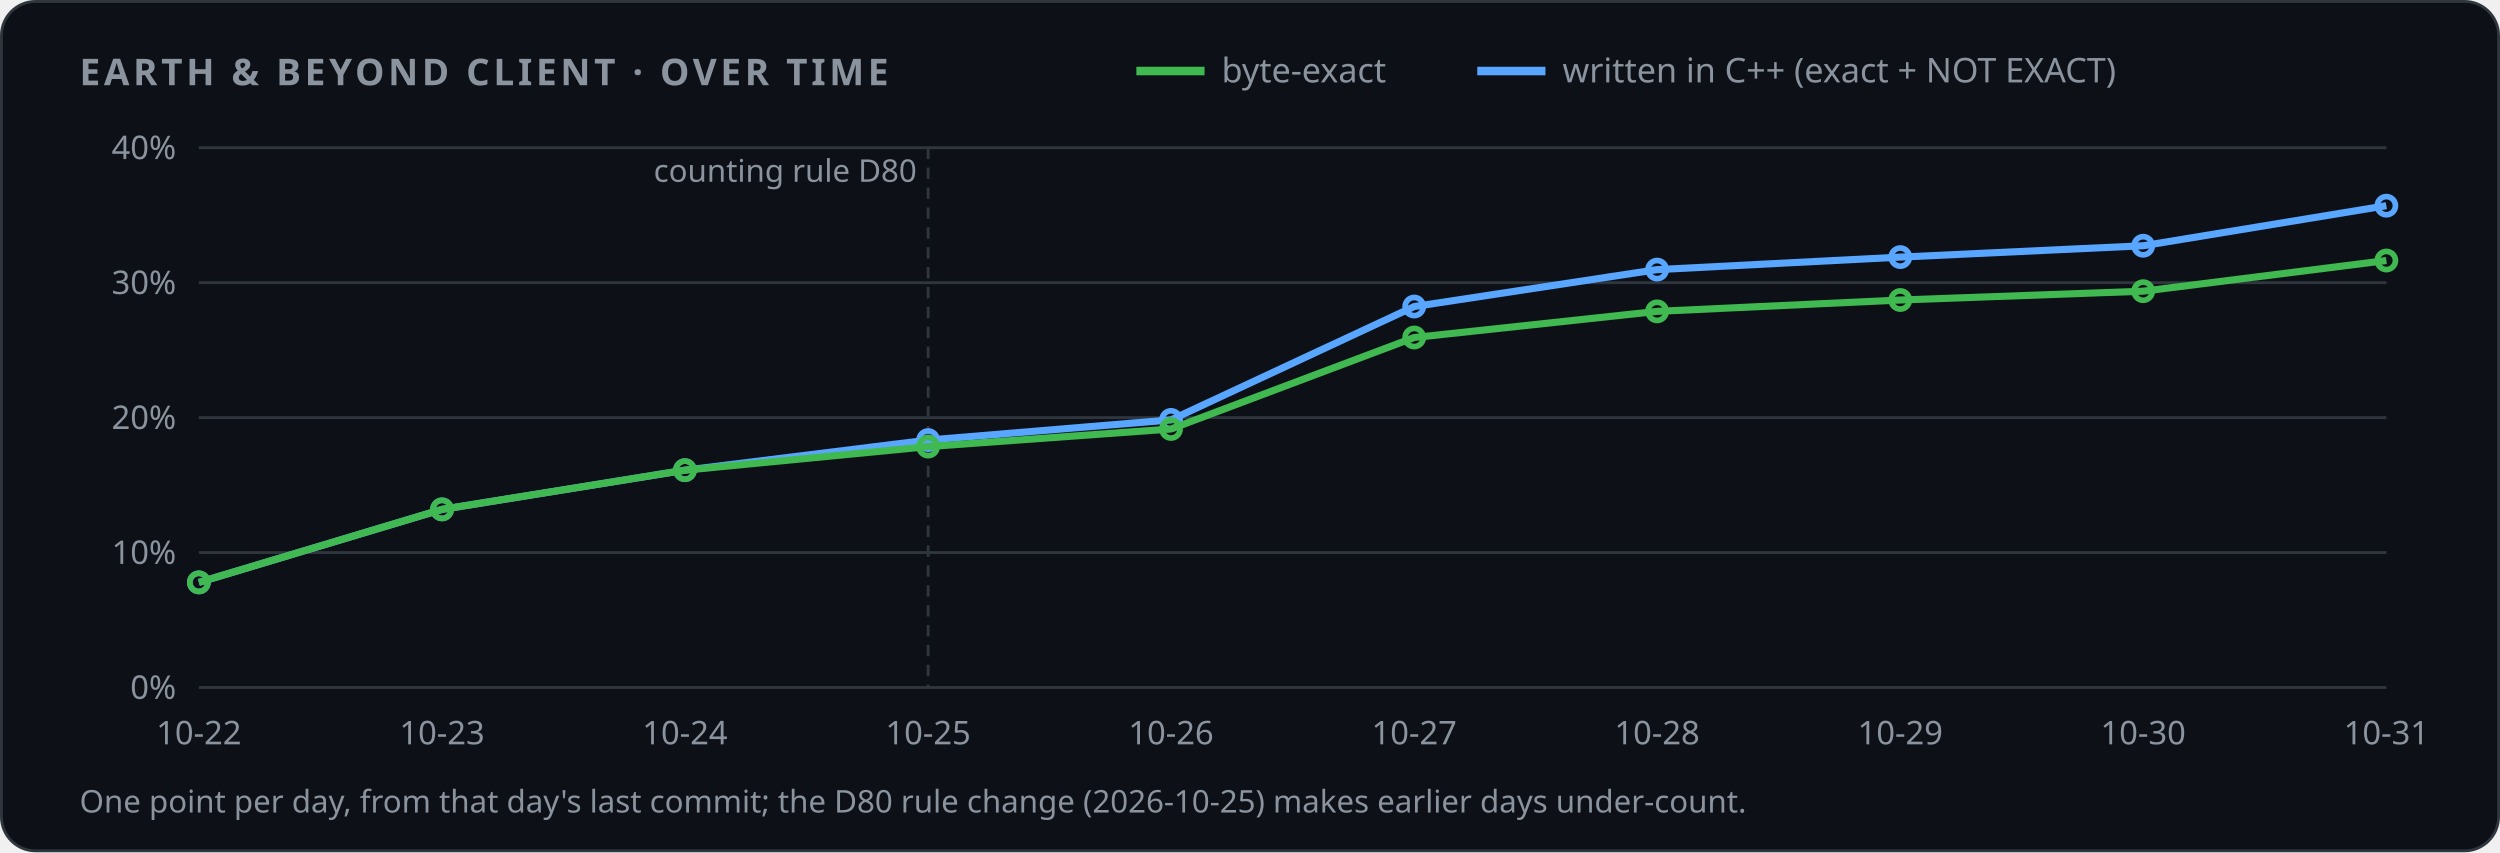
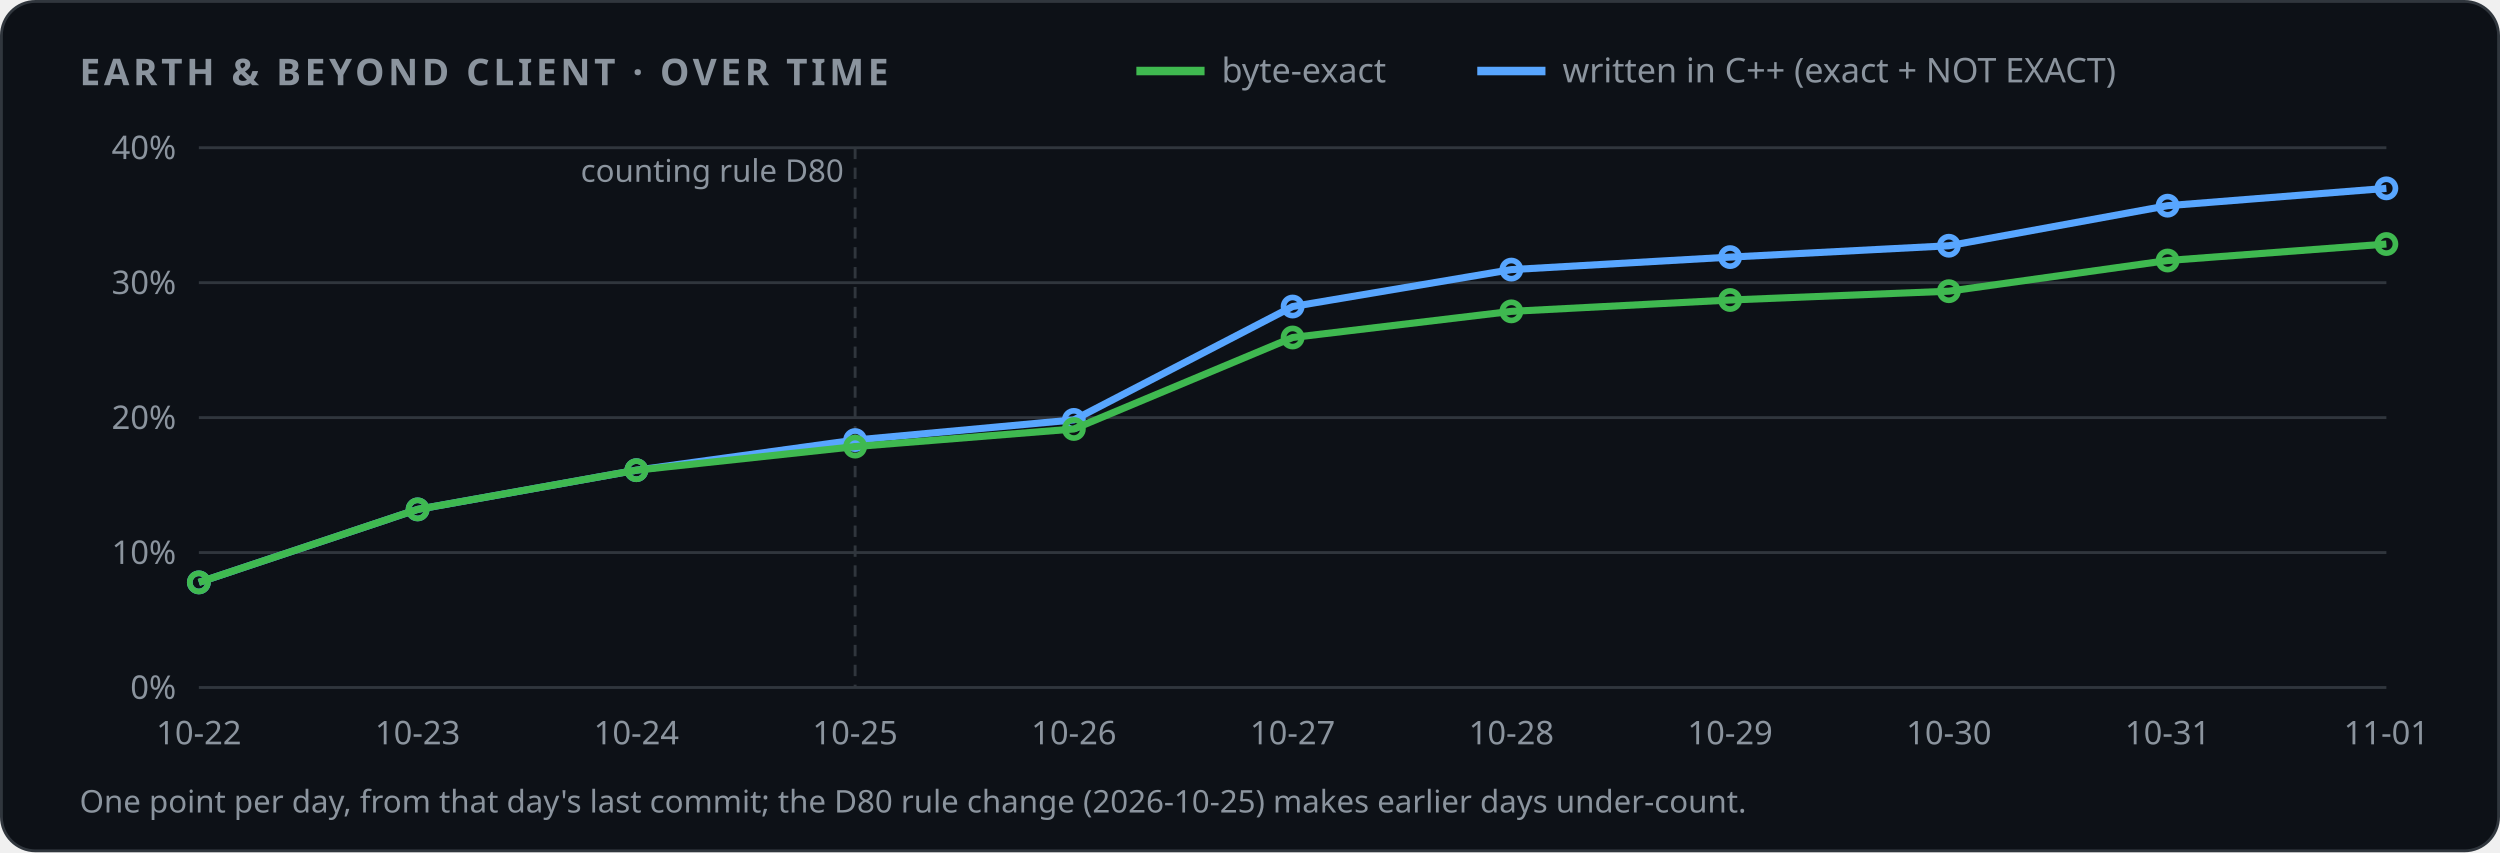
<svg xmlns="http://www.w3.org/2000/svg" width="880" height="300" viewBox="0 0 880 300" role="img" aria-labelledby="title desc">
  <style>
    .card { fill: #0d1117; stroke: #30363d; } .strong { fill: #f0f6fc; } .muted { fill: #8b949e; }
    .grid { stroke: #30363d; } .up { fill: #3fb950; } .down { fill: #f85149; }
    .s-exact { fill: #3fb950; } .s-notexact { fill: #d29922; } .s-stub { fill: #a371f7; }
    .s-third { fill: #238636; } .s-linker { fill: #1b4d2b; } .s-unattr { fill: #30363d; }
    .l-exact { stroke: #3fb950; } .l-written { stroke: #58a6ff; }
    @media (prefers-color-scheme: light) {
      .card { fill: #ffffff; stroke: #d0d7de; } .strong { fill: #1f2328; } .muted { fill: #59636e; }
      .grid { stroke: #d0d7de; } .up { fill: #1a7f37; } .down { fill: #cf222e; }
      .s-exact { fill: #1a7f37; } .s-third { fill: #4ac26b; } .s-linker { fill: #aceebb; } .s-unattr { fill: #d0d7de; }
      .l-exact { stroke: #1a7f37; } .l-written { stroke: #0969da; }
    }
  </style>
  <rect class="card" x="0.5" y="0.5" width="879" height="299" rx="12" />
  <g font-family="-apple-system,BlinkMacSystemFont,'Segoe UI','Noto Sans',Helvetica,Arial,sans-serif">
    <text x="28" y="30" class="muted" font-size="13" font-weight="600" letter-spacing="1.3">EARTH &amp; BEYOND CLIENT · OVER TIME</text>
    <line x1="400" x2="424" y1="25" y2="25" class="l-exact" stroke-width="3" />
    <text x="430" y="29" class="muted" font-size="12">byte-exact</text>
    <line x1="520" x2="544" y1="25" y2="25" class="l-written" stroke-width="3" />
    <text x="550" y="29" class="muted" font-size="12">written in C++ (exact + NOT EXACT)</text>
    <line x1="70" x2="840" y1="242.0" y2="242.0" class="grid" />
    <text x="62" y="246.0" class="muted" font-size="11.5" text-anchor="end">0%</text>
    <line x1="70" x2="840" y1="194.5" y2="194.5" class="grid" />
    <text x="62" y="198.5" class="muted" font-size="11.5" text-anchor="end">10%</text>
    <line x1="70" x2="840" y1="147.0" y2="147.0" class="grid" />
    <text x="62" y="151.0" class="muted" font-size="11.5" text-anchor="end">20%</text>
    <line x1="70" x2="840" y1="99.5" y2="99.5" class="grid" />
    <text x="62" y="103.5" class="muted" font-size="11.5" text-anchor="end">30%</text>
    <line x1="70" x2="840" y1="52.0" y2="52.0" class="grid" />
    <text x="62" y="56.0" class="muted" font-size="11.5" text-anchor="end">40%</text>
    <text x="70.0" y="262" class="muted" font-size="11.5" text-anchor="middle">10-22</text>
-     <text x="155.6" y="262" class="muted" font-size="11.5" text-anchor="middle">10-23</text>
-     <text x="241.1" y="262" class="muted" font-size="11.5" text-anchor="middle">10-24</text>
-     <text x="326.7" y="262" class="muted" font-size="11.5" text-anchor="middle">10-25</text>
-     <text x="412.2" y="262" class="muted" font-size="11.5" text-anchor="middle">10-26</text>
-     <text x="497.8" y="262" class="muted" font-size="11.5" text-anchor="middle">10-27</text>
-     <text x="583.3" y="262" class="muted" font-size="11.5" text-anchor="middle">10-28</text>
-     <text x="668.9" y="262" class="muted" font-size="11.5" text-anchor="middle">10-29</text>
-     <text x="754.4" y="262" class="muted" font-size="11.5" text-anchor="middle">10-30</text>
-     <text x="840.0" y="262" class="muted" font-size="11.5" text-anchor="middle">10-31</text>
-     <line x1="326.7" x2="326.7" y1="52" y2="242" class="grid" stroke-dasharray="4 3" />
-     <text x="322.7" y="64" class="muted" font-size="11" text-anchor="end">counting rule D80</text>
-     <polyline points="70.0,205.0 155.6,179.3 241.1,165.5 326.7,154.9 412.2,147.8 497.8,107.9 583.3,94.9 668.9,90.5 754.4,86.5 840.0,72.4" fill="none" class="l-written" stroke-width="2.5" stroke-linejoin="round" />
+     <text x="147.0" y="262" class="muted" font-size="11.5" text-anchor="middle">10-23</text>
+     <text x="224.0" y="262" class="muted" font-size="11.5" text-anchor="middle">10-24</text>
+     <text x="301.0" y="262" class="muted" font-size="11.5" text-anchor="middle">10-25</text>
+     <text x="378.0" y="262" class="muted" font-size="11.5" text-anchor="middle">10-26</text>
+     <text x="455.0" y="262" class="muted" font-size="11.5" text-anchor="middle">10-27</text>
+     <text x="532.0" y="262" class="muted" font-size="11.5" text-anchor="middle">10-28</text>
+     <text x="609.0" y="262" class="muted" font-size="11.5" text-anchor="middle">10-29</text>
+     <text x="686.0" y="262" class="muted" font-size="11.5" text-anchor="middle">10-30</text>
+     <text x="763.0" y="262" class="muted" font-size="11.5" text-anchor="middle">10-31</text>
+     <text x="840.0" y="262" class="muted" font-size="11.5" text-anchor="middle">11-01</text>
+     <line x1="301.0" x2="301.0" y1="52" y2="242" class="grid" stroke-dasharray="4 3" />
+     <text x="297.0" y="64" class="muted" font-size="11" text-anchor="end">counting rule D80</text>
+     <polyline points="70.0,205.0 147.0,179.3 224.0,165.5 301.0,154.9 378.0,147.8 455.0,107.9 532.0,94.9 609.0,90.5 686.0,86.5 763.0,72.4 840.0,66.3" fill="none" class="l-written" stroke-width="2.5" stroke-linejoin="round" />
    <circle cx="70.0" cy="205.0" r="3.2" class="l-written" fill="none" stroke-width="2" />
-     <circle cx="155.6" cy="179.3" r="3.2" class="l-written" fill="none" stroke-width="2" />
-     <circle cx="241.1" cy="165.5" r="3.2" class="l-written" fill="none" stroke-width="2" />
-     <circle cx="326.7" cy="154.9" r="3.2" class="l-written" fill="none" stroke-width="2" />
-     <circle cx="412.2" cy="147.8" r="3.2" class="l-written" fill="none" stroke-width="2" />
-     <circle cx="497.8" cy="107.9" r="3.2" class="l-written" fill="none" stroke-width="2" />
-     <circle cx="583.3" cy="94.9" r="3.2" class="l-written" fill="none" stroke-width="2" />
-     <circle cx="668.9" cy="90.5" r="3.2" class="l-written" fill="none" stroke-width="2" />
-     <circle cx="754.4" cy="86.5" r="3.2" class="l-written" fill="none" stroke-width="2" />
-     <circle cx="840.0" cy="72.4" r="3.2" class="l-written" fill="none" stroke-width="2" />
-     <polyline points="70.0,205.0 155.6,179.3 241.1,165.5 326.7,157.2 412.2,151.0 497.8,118.8 583.3,109.6 668.9,105.6 754.4,102.5 840.0,91.7" fill="none" class="l-exact" stroke-width="2.5" stroke-linejoin="round" />
+     <circle cx="147.0" cy="179.3" r="3.2" class="l-written" fill="none" stroke-width="2" />
+     <circle cx="224.0" cy="165.5" r="3.2" class="l-written" fill="none" stroke-width="2" />
+     <circle cx="301.0" cy="154.9" r="3.2" class="l-written" fill="none" stroke-width="2" />
+     <circle cx="378.0" cy="147.8" r="3.2" class="l-written" fill="none" stroke-width="2" />
+     <circle cx="455.0" cy="107.9" r="3.2" class="l-written" fill="none" stroke-width="2" />
+     <circle cx="532.0" cy="94.9" r="3.2" class="l-written" fill="none" stroke-width="2" />
+     <circle cx="609.0" cy="90.5" r="3.2" class="l-written" fill="none" stroke-width="2" />
+     <circle cx="686.0" cy="86.5" r="3.2" class="l-written" fill="none" stroke-width="2" />
+     <circle cx="763.0" cy="72.4" r="3.2" class="l-written" fill="none" stroke-width="2" />
+     <circle cx="840.0" cy="66.3" r="3.2" class="l-written" fill="none" stroke-width="2" />
+     <polyline points="70.0,205.0 147.0,179.3 224.0,165.5 301.0,157.2 378.0,151.0 455.0,118.8 532.0,109.6 609.0,105.6 686.0,102.5 763.0,91.7 840.0,85.9" fill="none" class="l-exact" stroke-width="2.5" stroke-linejoin="round" />
    <circle cx="70.0" cy="205.0" r="3.2" class="l-exact" fill="none" stroke-width="2" />
-     <circle cx="155.6" cy="179.3" r="3.2" class="l-exact" fill="none" stroke-width="2" />
-     <circle cx="241.1" cy="165.5" r="3.2" class="l-exact" fill="none" stroke-width="2" />
-     <circle cx="326.7" cy="157.2" r="3.2" class="l-exact" fill="none" stroke-width="2" />
-     <circle cx="412.2" cy="151.0" r="3.2" class="l-exact" fill="none" stroke-width="2" />
-     <circle cx="497.8" cy="118.8" r="3.2" class="l-exact" fill="none" stroke-width="2" />
-     <circle cx="583.3" cy="109.6" r="3.2" class="l-exact" fill="none" stroke-width="2" />
-     <circle cx="668.9" cy="105.6" r="3.2" class="l-exact" fill="none" stroke-width="2" />
-     <circle cx="754.4" cy="102.5" r="3.2" class="l-exact" fill="none" stroke-width="2" />
-     <circle cx="840.0" cy="91.7" r="3.2" class="l-exact" fill="none" stroke-width="2" />
+     <circle cx="147.0" cy="179.3" r="3.2" class="l-exact" fill="none" stroke-width="2" />
+     <circle cx="224.0" cy="165.5" r="3.2" class="l-exact" fill="none" stroke-width="2" />
+     <circle cx="301.0" cy="157.2" r="3.2" class="l-exact" fill="none" stroke-width="2" />
+     <circle cx="378.0" cy="151.0" r="3.2" class="l-exact" fill="none" stroke-width="2" />
+     <circle cx="455.0" cy="118.8" r="3.2" class="l-exact" fill="none" stroke-width="2" />
+     <circle cx="532.0" cy="109.6" r="3.2" class="l-exact" fill="none" stroke-width="2" />
+     <circle cx="609.0" cy="105.6" r="3.2" class="l-exact" fill="none" stroke-width="2" />
+     <circle cx="686.0" cy="102.5" r="3.2" class="l-exact" fill="none" stroke-width="2" />
+     <circle cx="763.0" cy="91.7" r="3.2" class="l-exact" fill="none" stroke-width="2" />
+     <circle cx="840.0" cy="85.9" r="3.2" class="l-exact" fill="none" stroke-width="2" />
    <text x="28" y="286" class="muted" font-size="11">One point per day, from that day's last commit; the D80 rule change (2026-10-25) makes earlier days under-count.</text>
  </g>
</svg>
